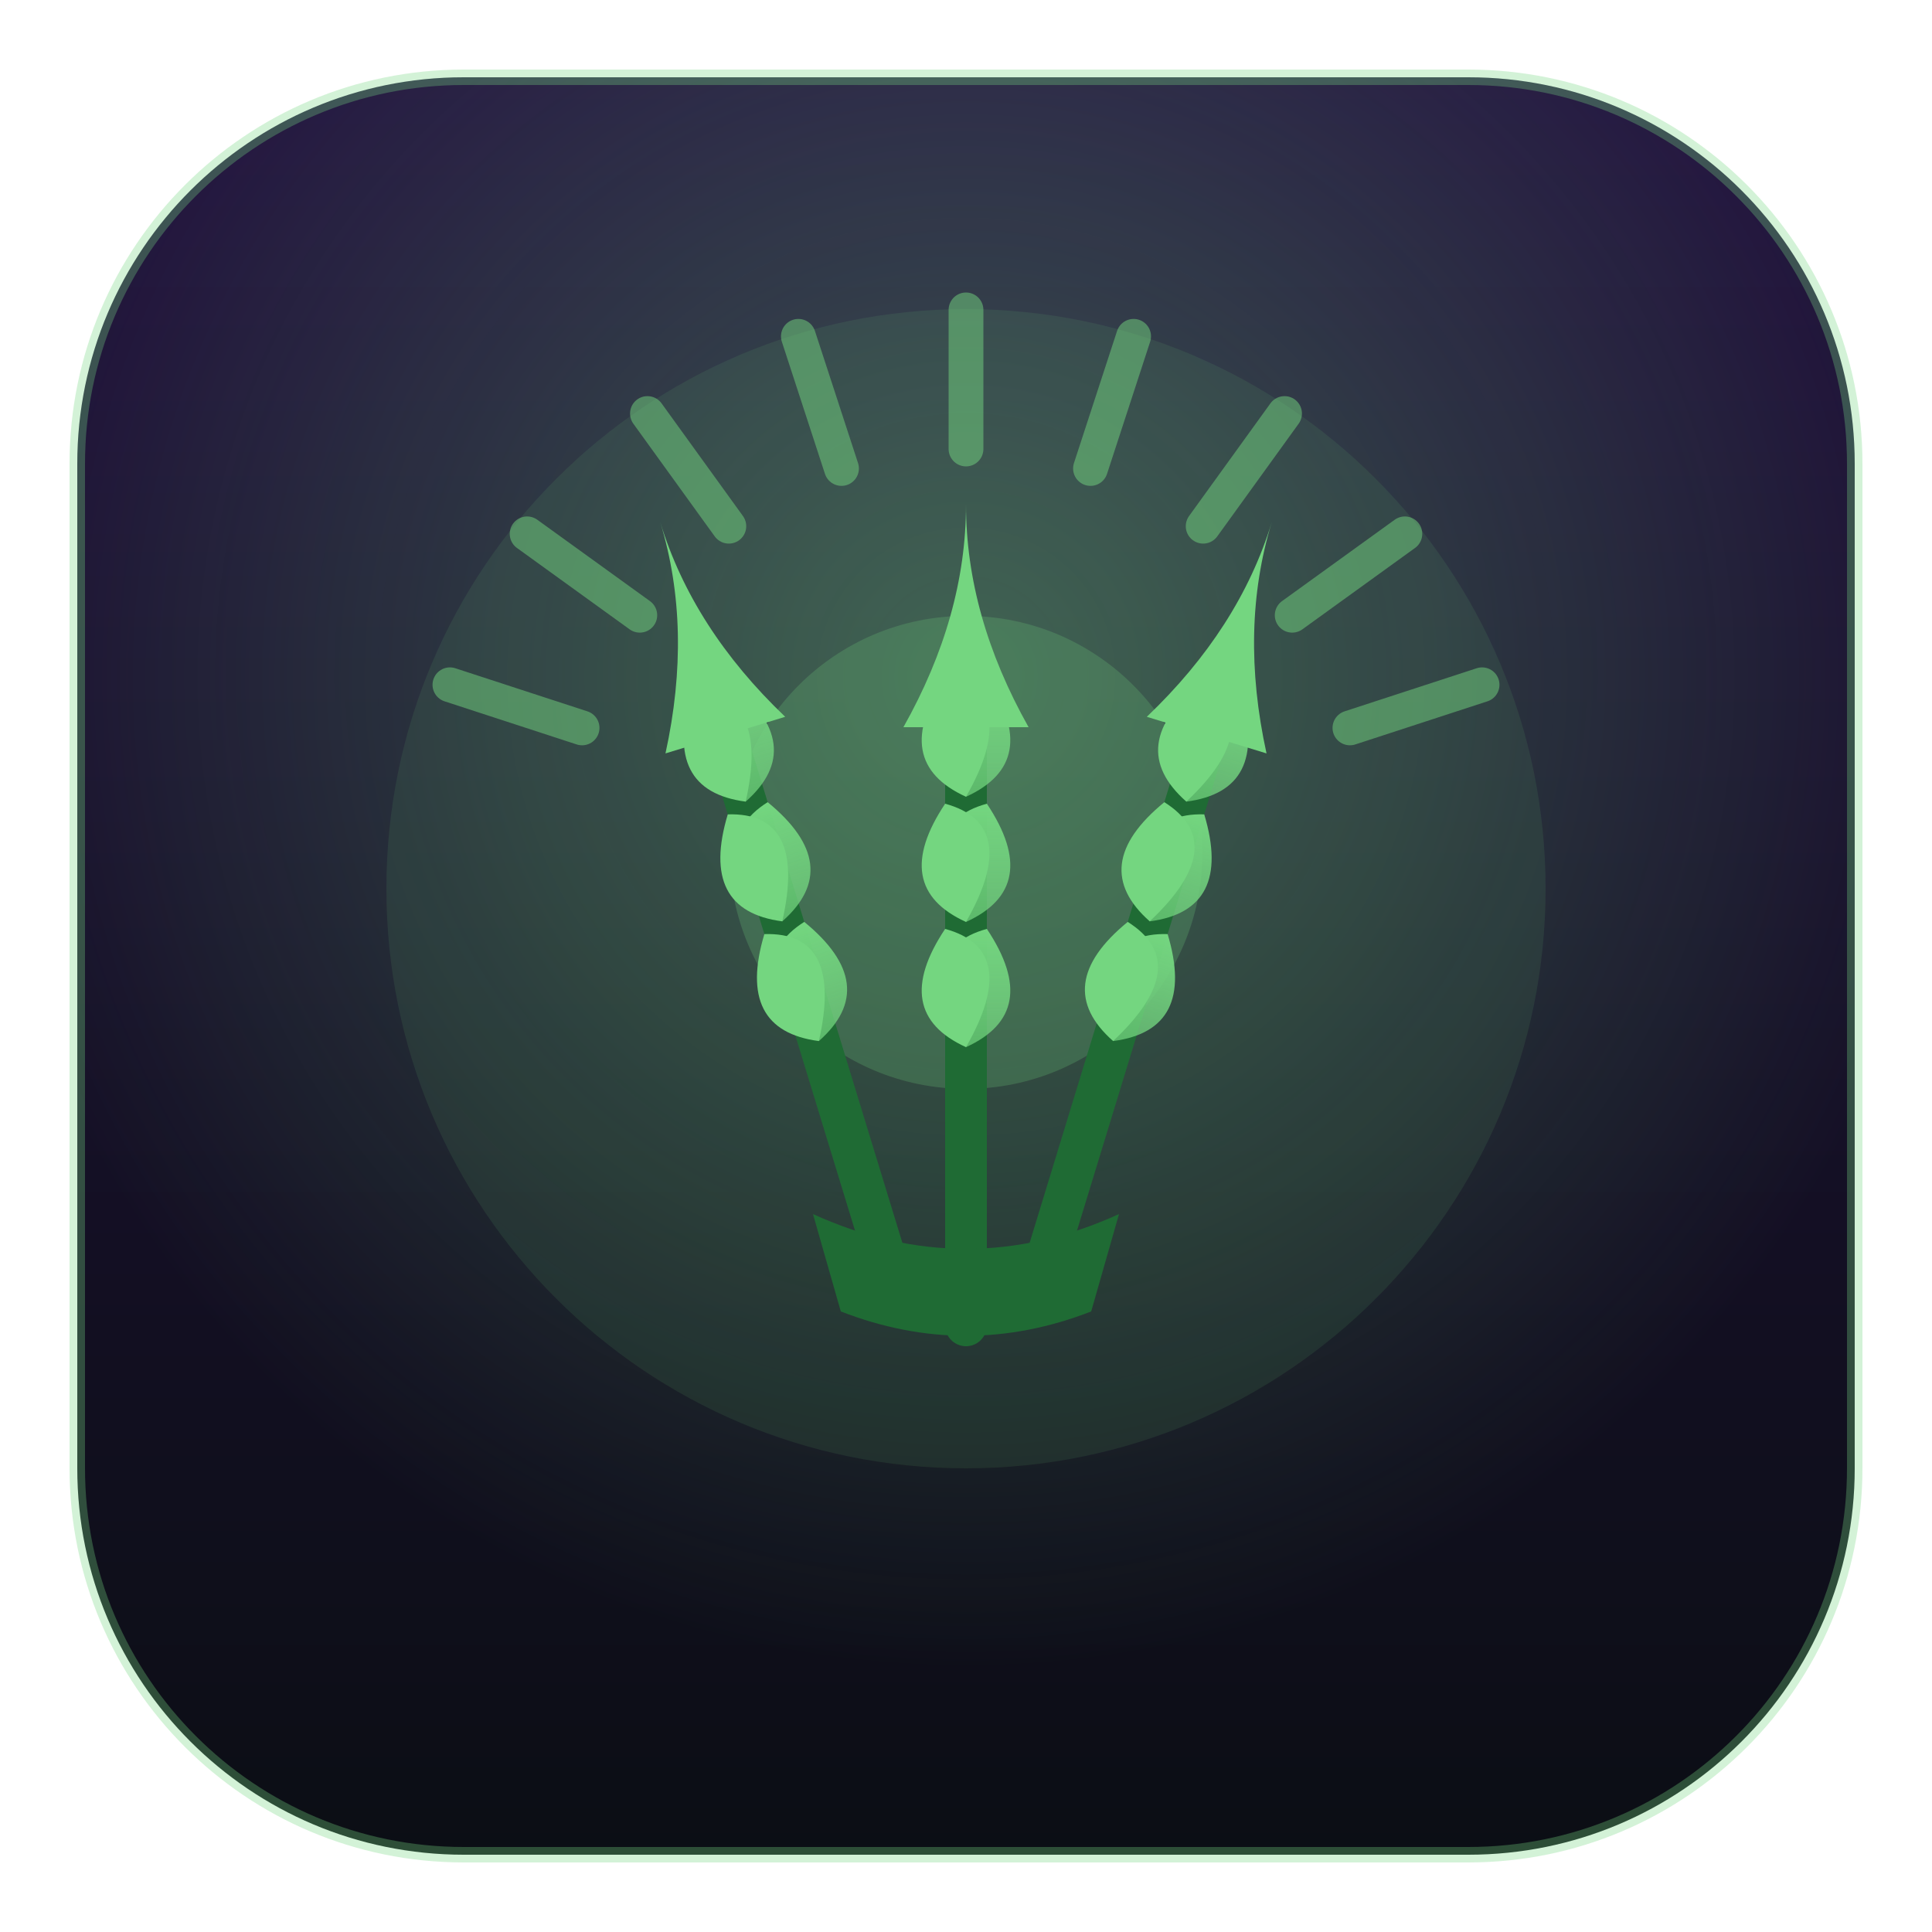
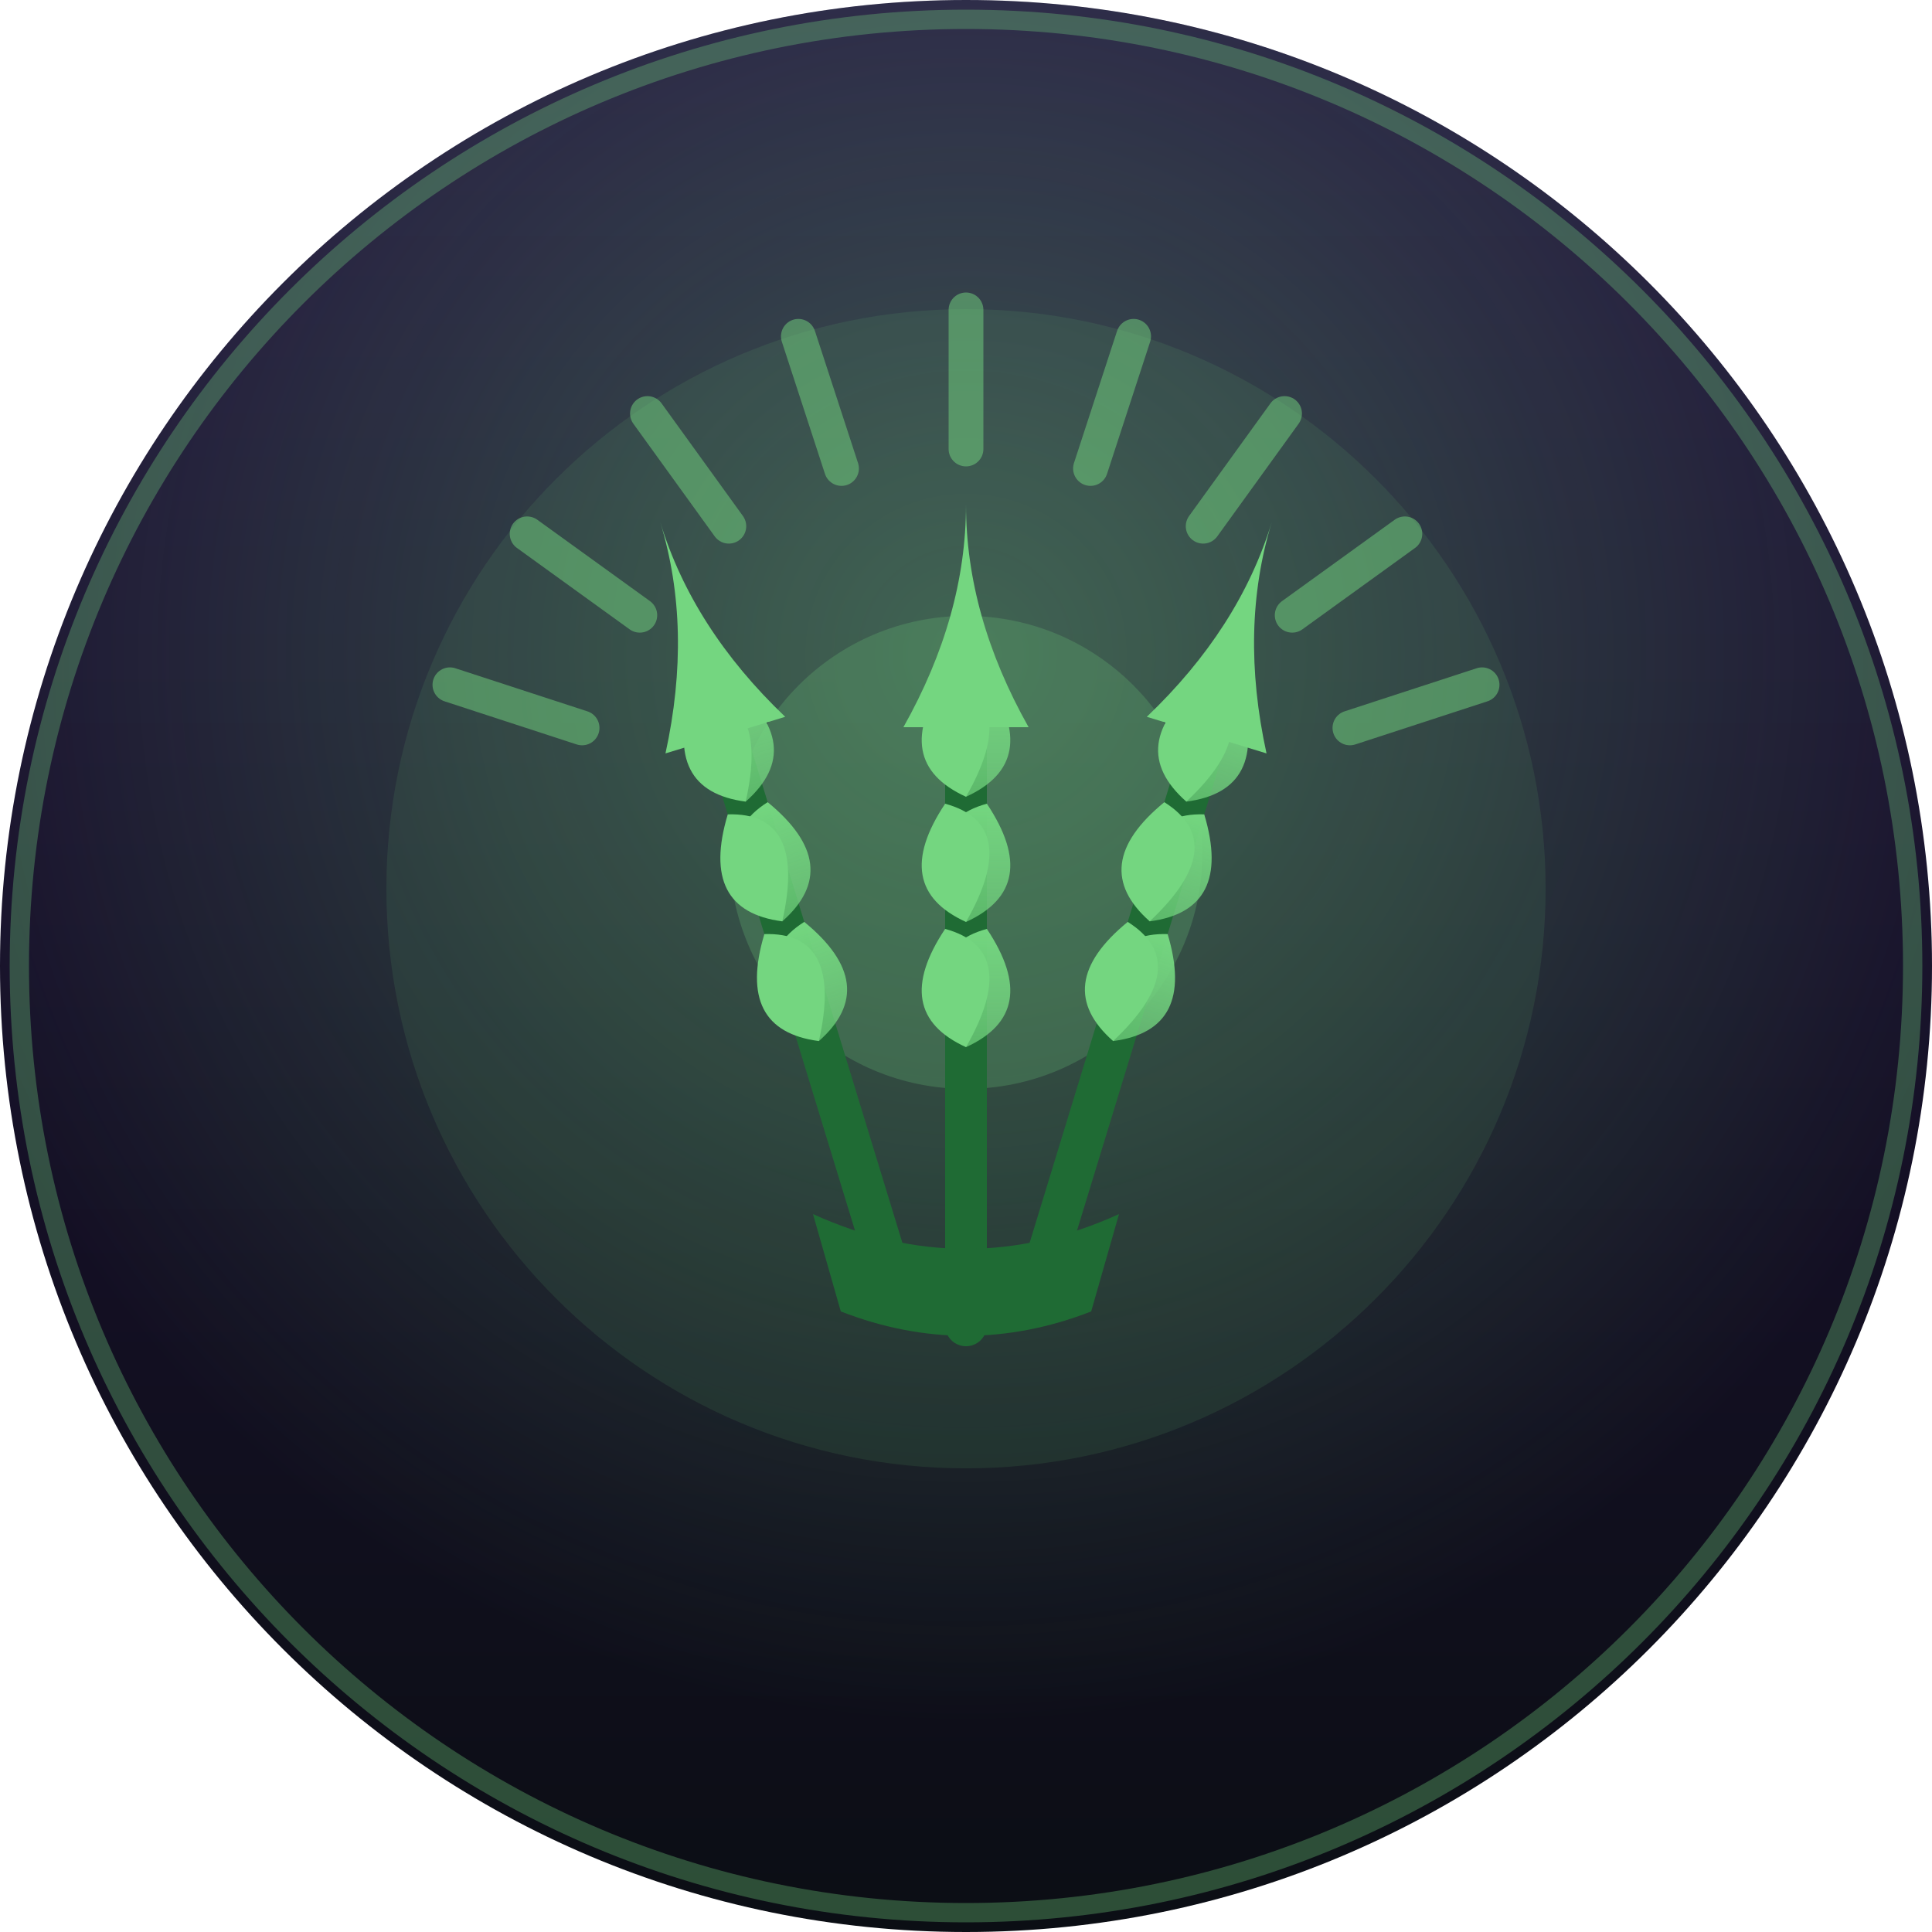
<svg xmlns="http://www.w3.org/2000/svg" viewBox="0 0 200 200">
  <defs>
    <linearGradient id="bgappraiser" x1="0" y1="0" x2="0" y2="1">
      <stop offset="0%" stop-color="#231240" />
      <stop offset="100%" stop-color="#0b0e14" />
    </linearGradient>
    <radialGradient id="glowappraiser" cx="50%" cy="34%" r="55%">
      <stop offset="0%" stop-color="#74d680" stop-opacity="0.36" />
      <stop offset="100%" stop-color="#74d680" stop-opacity="0" />
    </radialGradient>
    <linearGradient id="motappraiser" x1="0" y1="0" x2="0" y2="1">
      <stop offset="0%" stop-color="#74d680" />
      <stop offset="100%" stop-color="#74d680" stop-opacity="0.72" />
    </linearGradient>
  </defs>
-   <rect x="8" y="8" width="184" height="184" rx="40" fill="url(#bgappraiser)" stroke="#74d680" stroke-opacity="0.32" stroke-width="1.6" />
-   <rect x="8" y="8" width="184" height="184" rx="40" fill="url(#glowappraiser)" />
+   <circle cx="100" cy="100" r="100" fill="url(#bgappraiser)" />
+   <circle cx="100" cy="100" r="100" fill="url(#glowappraiser)" />
+   <circle cx="100" cy="100" r="98" fill="none" stroke="#74d680" stroke-opacity="0.32" stroke-width="2" />
  <circle cx="100" cy="92" r="60" fill="#74d680" fill-opacity="0.10" />
  <g transform="translate(100,94) scale(0.72)">
    <circle cx="0" cy="-8" r="34" fill="#74d680" fill-opacity="0.22" />
    <line x1="-55.2" y1="-25.9" x2="-74.2" y2="-32.1" stroke="#74d680" stroke-width="5" stroke-linecap="round" opacity="0.5" />
    <line x1="-46.9" y1="-42.1" x2="-63.1" y2="-53.8" stroke="#74d680" stroke-width="5" stroke-linecap="round" opacity="0.5" />
    <line x1="-34.1" y1="-54.9" x2="-45.8" y2="-71.1" stroke="#74d680" stroke-width="5" stroke-linecap="round" opacity="0.5" />
    <line x1="-17.9" y1="-63.2" x2="-24.1" y2="-82.2" stroke="#74d680" stroke-width="5" stroke-linecap="round" opacity="0.5" />
    <line x1="-0.0" y1="-66.0" x2="-0.0" y2="-86.0" stroke="#74d680" stroke-width="5" stroke-linecap="round" opacity="0.5" />
    <line x1="17.9" y1="-63.2" x2="24.1" y2="-82.2" stroke="#74d680" stroke-width="5" stroke-linecap="round" opacity="0.5" />
    <line x1="34.1" y1="-54.9" x2="45.8" y2="-71.1" stroke="#74d680" stroke-width="5" stroke-linecap="round" opacity="0.5" />
    <line x1="46.9" y1="-42.1" x2="63.1" y2="-53.8" stroke="#74d680" stroke-width="5" stroke-linecap="round" opacity="0.5" />
    <line x1="55.2" y1="-25.9" x2="74.2" y2="-32.1" stroke="#74d680" stroke-width="5" stroke-linecap="round" opacity="0.5" />
    <g transform="translate(-27,0) rotate(-17)">
      <line x1="0" y1="60" x2="0" y2="-26" stroke="#1f6b34" stroke-width="6" stroke-linecap="round" />
      <path d="M0,-16 q11,-5 3,-17 q-11,3 -3,17 Z" fill="url(#motappraiser)" />
      <path d="M0,-16 q-11,-5 -3,-17 q11,3 3,17 Z" fill="#74d680" />
      <path d="M0,2 q11,-5 3,-17 q-11,3 -3,17 Z" fill="url(#motappraiser)" />
      <path d="M0,2 q-11,-5 -3,-17 q11,3 3,17 Z" fill="#74d680" />
      <path d="M0,20 q11,-5 3,-17 q-11,3 -3,17 Z" fill="url(#motappraiser)" />
      <path d="M0,20 q-11,-5 -3,-17 q11,3 3,17 Z" fill="#74d680" />
      <path d="M-9,-26 q9,-16 9,-32 q0,16 9,32 Z" fill="#74d680" />
    </g>
    <g transform="translate(27,0) rotate(17)">
      <line x1="0" y1="60" x2="0" y2="-26" stroke="#1f6b34" stroke-width="6" stroke-linecap="round" />
      <path d="M0,-16 q11,-5 3,-17 q-11,3 -3,17 Z" fill="url(#motappraiser)" />
      <path d="M0,-16 q-11,-5 -3,-17 q11,3 3,17 Z" fill="#74d680" />
      <path d="M0,2 q11,-5 3,-17 q-11,3 -3,17 Z" fill="url(#motappraiser)" />
      <path d="M0,2 q-11,-5 -3,-17 q11,3 3,17 Z" fill="#74d680" />
      <path d="M0,20 q11,-5 3,-17 q-11,3 -3,17 Z" fill="url(#motappraiser)" />
      <path d="M0,20 q-11,-5 -3,-17 q11,3 3,17 Z" fill="#74d680" />
      <path d="M-9,-26 q9,-16 9,-32 q0,16 9,32 Z" fill="#74d680" />
    </g>
    <g transform="translate(0,0) rotate(0)">
      <line x1="0" y1="60" x2="0" y2="-26" stroke="#1f6b34" stroke-width="6" stroke-linecap="round" />
      <path d="M0,-16 q11,-5 3,-17 q-11,3 -3,17 Z" fill="url(#motappraiser)" />
      <path d="M0,-16 q-11,-5 -3,-17 q11,3 3,17 Z" fill="#74d680" />
      <path d="M0,2 q11,-5 3,-17 q-11,3 -3,17 Z" fill="url(#motappraiser)" />
      <path d="M0,2 q-11,-5 -3,-17 q11,3 3,17 Z" fill="#74d680" />
      <path d="M0,20 q11,-5 3,-17 q-11,3 -3,17 Z" fill="url(#motappraiser)" />
      <path d="M0,20 q-11,-5 -3,-17 q11,3 3,17 Z" fill="#74d680" />
      <path d="M-9,-26 q9,-16 9,-32 q0,16 9,32 Z" fill="#74d680" />
    </g>
    <path d="M-22,44 q22,10 44,0 l-4,14 q-18,7 -36,0 Z" fill="#1f6b34" />
  </g>
</svg>
